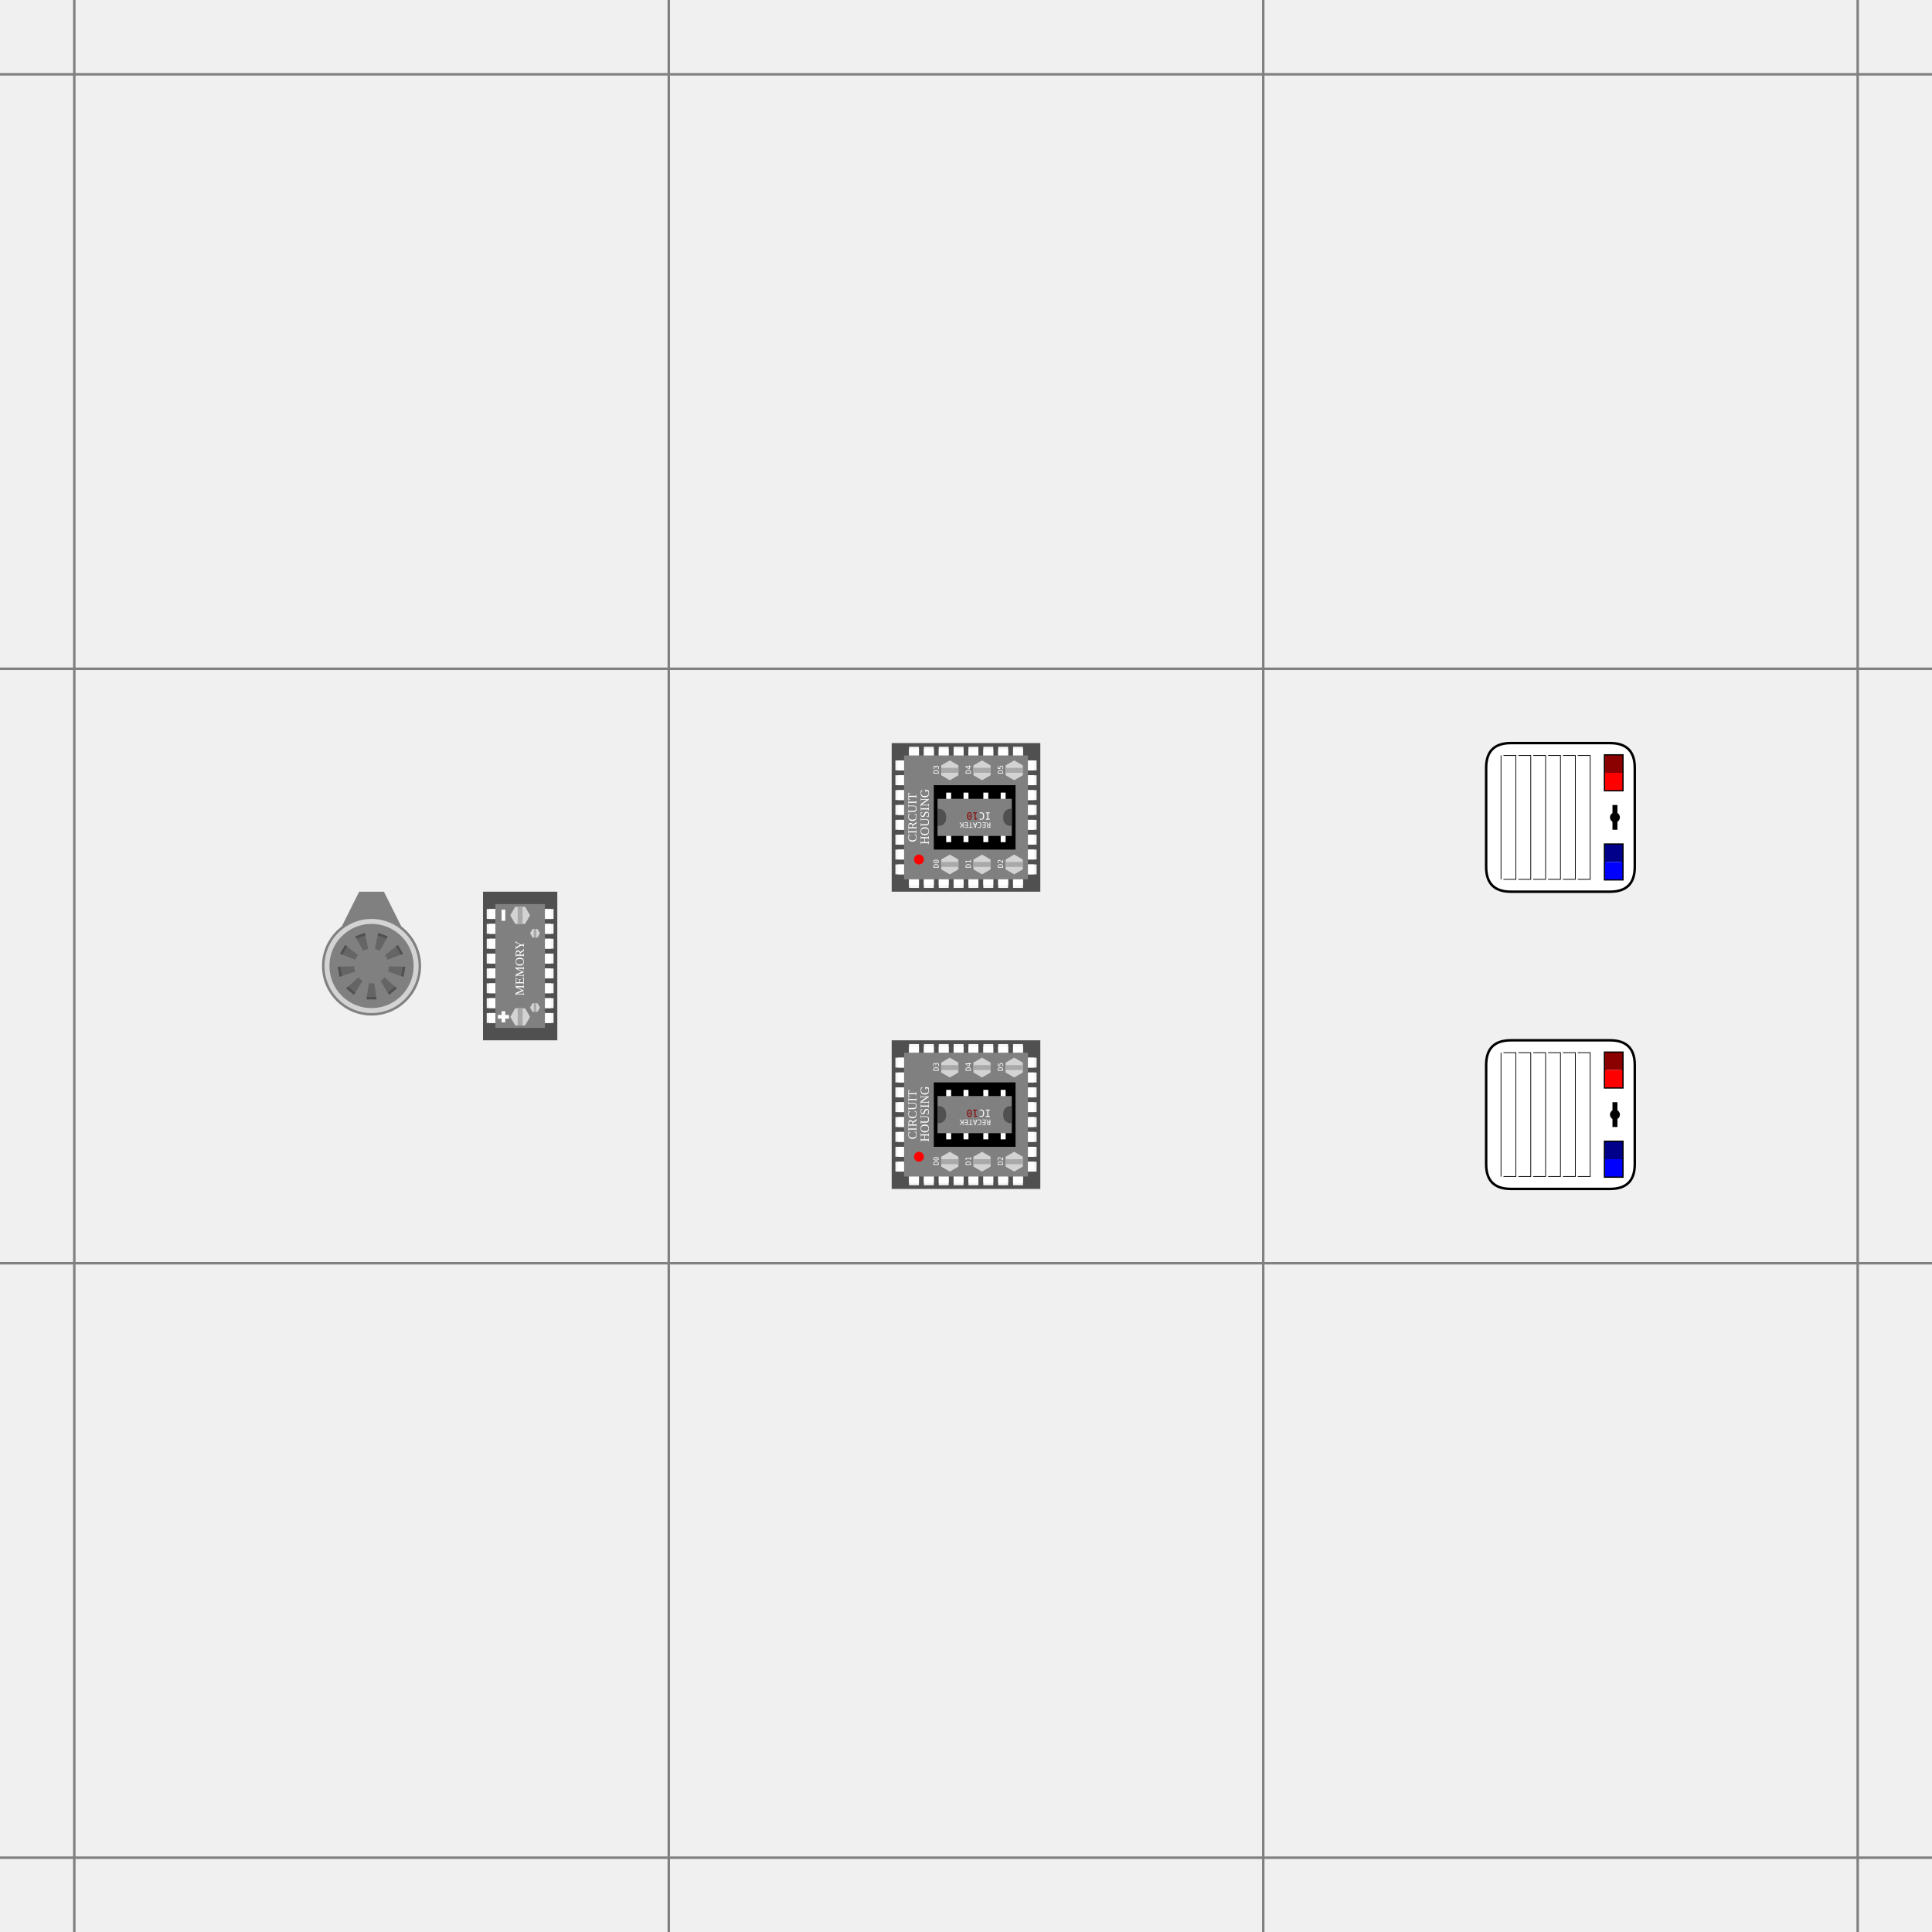
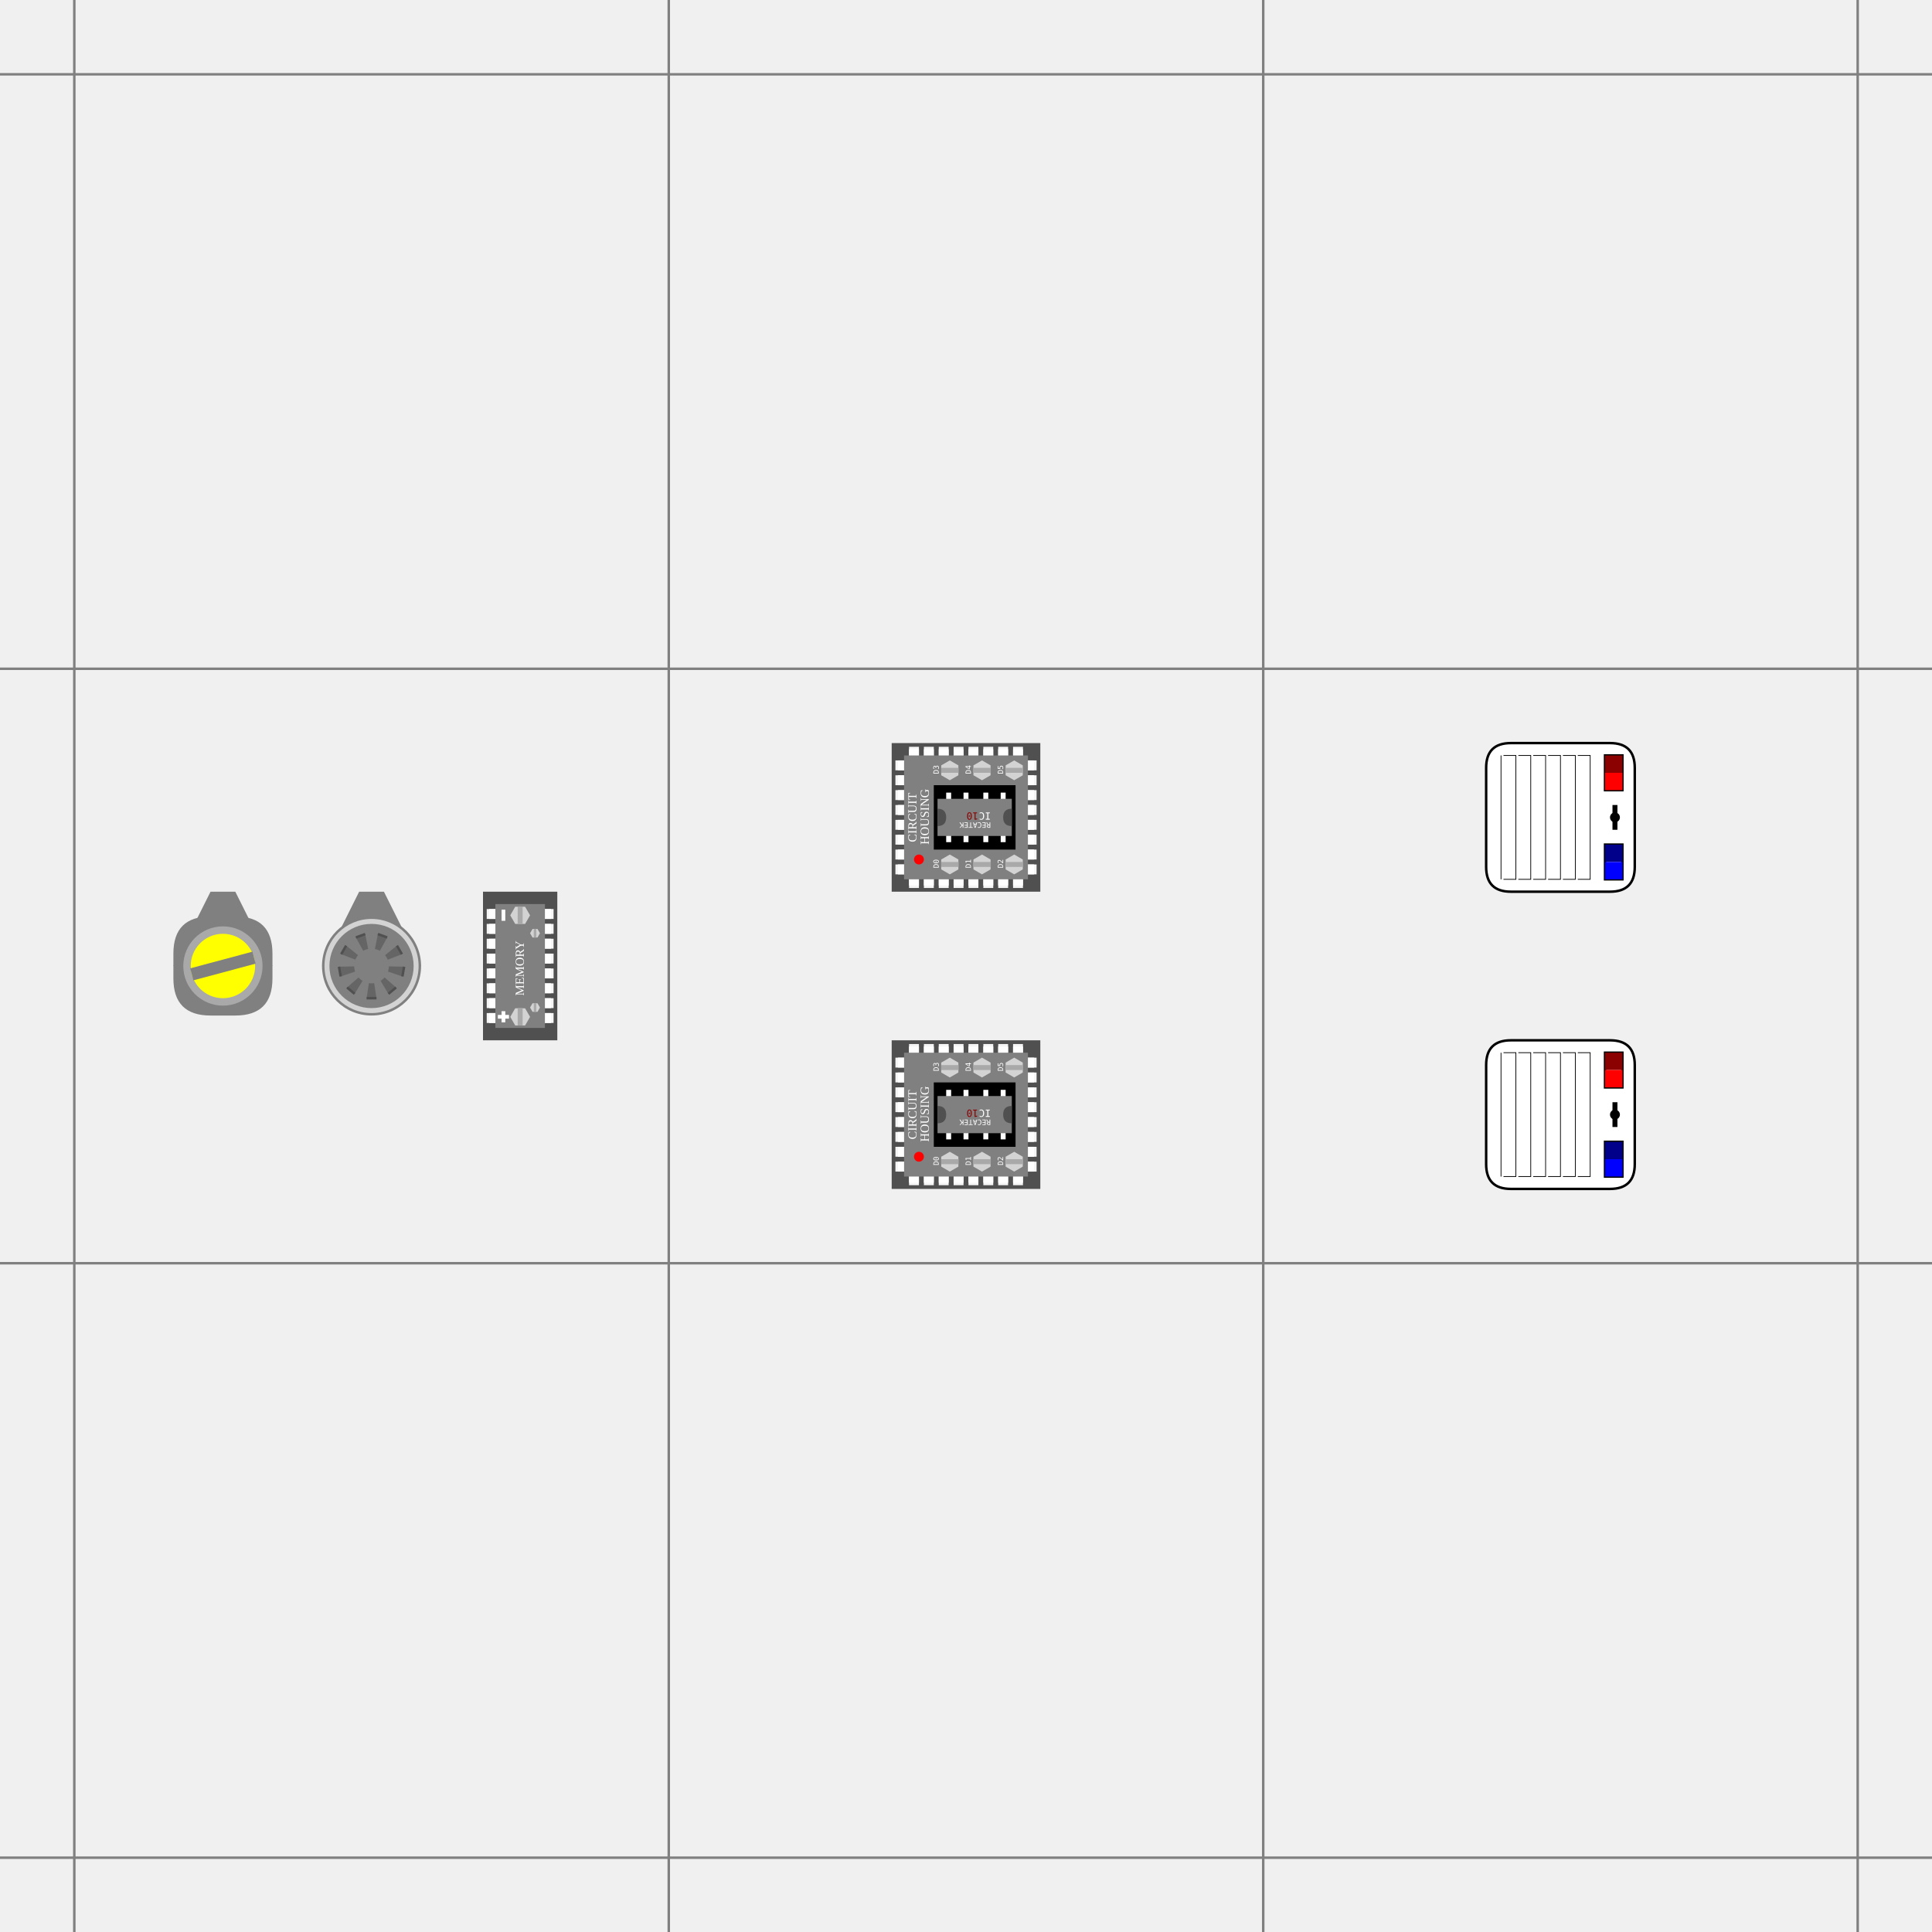
<svg xmlns="http://www.w3.org/2000/svg" version="1.1" width="780" height="780">
  <line x1="0" y1="30" x2="780" y2="30" stroke="grey" />
  <line x1="0" y1="270" x2="780" y2="270" stroke="grey" />
  <line x1="0" y1="510" x2="780" y2="510" stroke="grey" />
  <line x1="0" y1="750" x2="780" y2="750" stroke="grey" />
  <line x1="30" y1="0" x2="30" y2="780" stroke="grey" />
  <line x1="270" y1="0" x2="270" y2="780" stroke="grey" />
  <line x1="510" y1="0" x2="510" y2="780" stroke="grey" />
  <line x1="750" y1="0" x2="750" y2="780" stroke="grey" />
  <defs>
    <g id="ActiveVent">
      <path d="M 10 0 H 50 Q 60 0 60 10 V 50 Q 60 60 50 60 H 10 Q 0 60 0 50 V 10 Q 0 0 10 0" stroke="black" stroke-width="1" fill="white" />
      <rect width="14" height="7" x="5" y="5" stroke="black" fill="transparent" />
      <rect width="7" height="7" x="5" y="5" fill="darkred" />
      <rect width="7" height="7" x="12" y="5" fill="red" />
      <rect width="14" height="7" x="41" y="5" stroke="black" fill="transparent" />
      <rect width="7" height="7" x="41" y="5" fill="darkblue" />
      <rect width="7" height="7" x="48" y="5" fill="blue" />
      <line x1="25" y1="8" x2="35" y2="8" stroke="black" stroke-width="2" />
      <circle cx="30" cy="8" r="2" fill="black" />
      <path d="M 5 23 v -5 h 50 v 5" stroke="black" stroke-width="0.3" fill="transparent" />
      <path d="M 5 29 v -5 h 50 v 5" stroke="black" stroke-width="0.3" fill="transparent" />
      <path d="M 5 35 v -5 h 50 v 5" stroke="black" stroke-width="0.3" fill="transparent" />
      <path d="M 5 41 v -5 h 50 v 5" stroke="black" stroke-width="0.3" fill="transparent" />
      <path d="M 5 47 v -5 h 50 v 5" stroke="black" stroke-width="0.3" fill="transparent" />
      <path d="M 5 53 v -5 h 50 v 5" stroke="black" stroke-width="0.3" fill="transparent" />
      <path d="M 5 54 H 55" stroke="black" stroke-width="0.3" fill="transparent" />
    </g>
    <g id="GasSensor">
      <path d="M 10 30 L 25 60 L 35 60 L 50 30" fill="grey" />
      <circle cx="30" cy="30" r="20" fill="grey" />
      <circle cx="30" cy="30" r="19" fill="lightgrey" />
      <circle cx="30" cy="30" r="17" fill="grey" />
      <path d="M 28 17 L 30 30 L 32 17" transform="rotate(0 30,30)" fill="#656565" />
      <path d="M 28 17 L 30 30 L 32 17" transform="rotate(40 30,30)" fill="#656565" />
      <path d="M 28 17 L 30 30 L 32 17" transform="rotate(80 30,30)" fill="#656565" />
      <path d="M 28 17 L 30 30 L 32 17" transform="rotate(120 30,30)" fill="#656565" />
      <path d="M 28 17 L 30 30 L 32 17" transform="rotate(160 30,30)" fill="#656565" />
      <path d="M 28 17 L 30 30 L 32 17" transform="rotate(200 30,30)" fill="#656565" />
      <path d="M 28 17 L 30 30 L 32 17" transform="rotate(240 30,30)" fill="#656565" />
      <path d="M 28 17 L 30 30 L 32 17" transform="rotate(280 30,30)" fill="#656565" />
      <path d="M 28 17 L 30 30 L 32 17" transform="rotate(320 30,30)" fill="#656565" />
      <line x1="28" y1="17" x2="32" y2="17" transform="rotate(0 30,30)" stroke="#505050" />
      <line x1="28" y1="17" x2="32" y2="17" transform="rotate(40 30,30)" stroke="#505050" />
      <line x1="28" y1="17" x2="32" y2="17" transform="rotate(80 30,30)" stroke="#505050" />
      <line x1="28" y1="17" x2="32" y2="17" transform="rotate(120 30,30)" stroke="#505050" />
      <line x1="28" y1="17" x2="32" y2="17" transform="rotate(160 30,30)" stroke="#505050" />
      <line x1="28" y1="17" x2="32" y2="17" transform="rotate(200 30,30)" stroke="#505050" />
      <line x1="28" y1="17" x2="32" y2="17" transform="rotate(240 30,30)" stroke="#505050" />
      <line x1="28" y1="17" x2="32" y2="17" transform="rotate(280 30,30)" stroke="#505050" />
      <line x1="28" y1="17" x2="32" y2="17" transform="rotate(320 30,30)" stroke="#505050" />
      <circle cx="30" cy="30" r="7" fill="grey" />
    </g>
    <g id="ICHousing">
      <rect width="60" height="60" x="0" y="0" fill="#505050" />
      <rect width="4" height="57" x="7" y="1.5" fill="whitesmoke" />
      <rect width="4" height="57" x="13" y="1.5" fill="whitesmoke" />
      <rect width="4" height="57" x="19" y="1.5" fill="whitesmoke" />
      <rect width="4" height="57" x="25" y="1.5" fill="whitesmoke" />
      <rect width="4" height="57" x="31" y="1.5" fill="whitesmoke" />
      <rect width="4" height="57" x="37" y="1.5" fill="whitesmoke" />
      <rect width="4" height="57" x="43" y="1.5" fill="whitesmoke" />
      <rect width="4" height="57" x="49" y="1.5" fill="whitesmoke" />
      <rect width="4" height="55" x="7" y="2.5" fill="white" />
      <rect width="4" height="55" x="13" y="2.5" fill="white" />
      <rect width="4" height="55" x="19" y="2.5" fill="white" />
      <rect width="4" height="55" x="25" y="2.5" fill="white" />
      <rect width="4" height="55" x="31" y="2.5" fill="white" />
      <rect width="4" height="55" x="37" y="2.5" fill="white" />
      <rect width="4" height="55" x="43" y="2.5" fill="white" />
      <rect width="4" height="55" x="49" y="2.5" fill="white" />
      <rect width="57" height="4" x="1.5" y="7" fill="whitesmoke" />
      <rect width="57" height="4" x="1.5" y="13" fill="whitesmoke" />
      <rect width="57" height="4" x="1.5" y="19" fill="whitesmoke" />
      <rect width="57" height="4" x="1.5" y="25" fill="whitesmoke" />
      <rect width="57" height="4" x="1.5" y="31" fill="whitesmoke" />
      <rect width="57" height="4" x="1.5" y="37" fill="whitesmoke" />
      <rect width="57" height="4" x="1.5" y="43" fill="whitesmoke" />
      <rect width="57" height="4" x="1.5" y="49" fill="whitesmoke" />
      <rect width="55" height="4" x="2.5" y="7" fill="white" />
      <rect width="55" height="4" x="2.5" y="13" fill="white" />
      <rect width="55" height="4" x="2.5" y="19" fill="white" />
      <rect width="55" height="4" x="2.5" y="25" fill="white" />
      <rect width="55" height="4" x="2.5" y="31" fill="white" />
      <rect width="55" height="4" x="2.5" y="37" fill="white" />
      <rect width="55" height="4" x="2.5" y="43" fill="white" />
      <rect width="55" height="4" x="2.5" y="49" fill="white" />
      <rect width="50" height="50" x="5" y="5" fill="grey" />
      <circle cx="13" cy="11" r="2" fill="red" />
      <text x="20" y="10" font-size="5" fill="white">CIRCUIT</text>
      <text x="19" y="15" font-size="5" fill="white">HOUSING</text>
      <path d="M 9 20 l 4 0 l 2 3.46 l -2 3.46 l -4 0 l -2 -3.46 l 2 -3.46" fill="lightgrey" />
      <rect width="2" height="7" x="10" y="20" fill="darkgrey" />
      <text x="9.5" y="19" font-size="3" fill="white" font-family="monospace">D0</text>
      <path d="M 9 33 l 4 0 l 2 3.46 l -2 3.46 l -4 0 l -2 -3.46 l 2 -3.46" fill="lightgrey" />
      <rect width="2" height="7" x="10" y="33" fill="darkgrey" />
      <text x="9.5" y="32" font-size="3" fill="white" font-family="monospace">D1</text>
      <path d="M 9 46 l 4 0 l 2 3.46 l -2 3.46 l -4 0 l -2 -3.46 l 2 -3.46" fill="lightgrey" />
      <rect width="2" height="7" x="10" y="46" fill="darkgrey" />
      <text x="9.5" y="45" font-size="3" fill="white" font-family="monospace">D2</text>
      <path d="M 47 20 l 4 0 l 2 3.46 l -2 3.46 l -4 0 l -2 -3.46 l 2 -3.46" fill="lightgrey" />
      <rect width="2" height="7" x="48" y="20" fill="darkgrey" />
      <text x="47.5" y="19" font-size="3" fill="white" font-family="monospace">D3</text>
      <path d="M 47 33 l 4 0 l 2 3.46 l -2 3.46 l -4 0 l -2 -3.46 l 2 -3.46" fill="lightgrey" />
      <rect width="2" height="7" x="48" y="33" fill="darkgrey" />
      <text x="47.5" y="32" font-size="3" fill="white" font-family="monospace">D4</text>
      <path d="M 47 46 l 4 0 l 2 3.46 l -2 3.46 l -4 0 l -2 -3.46 l 2 -3.46" fill="lightgrey" />
      <rect width="2" height="7" x="48" y="46" fill="darkgrey" />
      <text x="47.5" y="45" font-size="3" fill="white" font-family="monospace">D5</text>
      <rect width="26" height="33" x="17" y="17" fill="black" />
      <rect width="20" height="2" x="20" y="22" fill="white" />
      <rect width="20" height="2" x="20" y="29" fill="white" />
      <rect width="20" height="2" x="20" y="37" fill="white" />
      <rect width="20" height="2" x="20" y="44" fill="white" />
      <rect width="15" height="30" x="22.5" y="18.5" fill="grey" />
      <path d="M 26.5 18.5 q 0 3.5 3.5 3.5 q 3.5 0 3.5 -3.5" fill="#505050" />
      <path d="M 26.5 48.5 q 0 -3.5 3.5 -3.5 q 3.5 0 3.5 3.5" fill="#505050" />
      <text x="28" y="40" transform="rotate(-90 28,40)" font-size="3" fill="white" font-family="monospace">RECATEK</text>
      <text x="32" y="40" transform="rotate(-90 32,40)" font-size="4" fill="white" font-family="monospace">IC</text>
      <text x="32" y="35" transform="rotate(-90 32,35)" font-size="4" fill="darkred" font-family="monospace">10</text>
    </g>
    <g id="Memory">
      <rect width="60" height="30" x="0" y="15" fill="#505050" />
      <rect width="4" height="27" x="7" y="16.5" fill="whitesmoke" />
      <rect width="4" height="27" x="13" y="16.5" fill="whitesmoke" />
      <rect width="4" height="27" x="19" y="16.5" fill="whitesmoke" />
      <rect width="4" height="27" x="25" y="16.5" fill="whitesmoke" />
      <rect width="4" height="27" x="31" y="16.5" fill="whitesmoke" />
      <rect width="4" height="27" x="37" y="16.5" fill="whitesmoke" />
      <rect width="4" height="27" x="43" y="16.5" fill="whitesmoke" />
      <rect width="4" height="27" x="49" y="16.5" fill="whitesmoke" />
      <rect width="4" height="25" x="7" y="17.5" fill="white" />
      <rect width="4" height="25" x="13" y="17.5" fill="white" />
      <rect width="4" height="25" x="19" y="17.5" fill="white" />
      <rect width="4" height="25" x="25" y="17.5" fill="white" />
      <rect width="4" height="25" x="31" y="17.5" fill="white" />
      <rect width="4" height="25" x="37" y="17.5" fill="white" />
      <rect width="4" height="25" x="43" y="17.5" fill="white" />
      <rect width="4" height="25" x="49" y="17.5" fill="white" />
      <rect width="50" height="20" x="5" y="20" fill="grey" />
      <text x="18" y="31.5" font-size="5" fill="white">MEMORY</text>
      <rect width="1.5" height="4.5" x="8.75" y="21" fill="white" />
      <rect width="4.5" height="1.5" x="7.25" y="22.5" fill="white" />
      <rect width="4.5" height="1.5" x="48.25" y="22.5" fill="white" />
      <path d="M 6 28 l 3.46 -2 l 3.46 2 l 0 4 l -3.46 2 l -3.46 -2 l 0 -4" fill="lightgrey" />
      <rect width="7" height="2" x="6" y="29" fill="darkgrey" />
      <path d="M 47 28 l 3.46 -2 l 3.46 2 l 0 4 l -3.46 2 l -3.46 -2 l 0 -4" fill="lightgrey" />
      <rect width="7" height="2" x="47" y="29" fill="darkgrey" />
      <path d="M 11.5 35 l 1.73 -1 l 1.73 1 l 0 2 l -1.73 1 l -1.73 -1 l 0 -2" fill="lightgrey" />
      <rect width="3.5" height="1" x="11.5" y="35.5" fill="darkgrey" />
      <path d="M 41.5 35 l 1.73 -1 l 1.73 1 l 0 2 l -1.73 1 l -1.73 -1 l 0 -2" fill="lightgrey" />
      <rect width="3.5" height="1" x="41.5" y="35.5" fill="darkgrey" />
    </g>
+     <g id="FlashingLight">
+       <path d="M 10 30 L 25 60 L 35 60 L 50 30" fill="grey" />
+       <path d="M 30 10 l 5 0 q 15 0 15 15 l 0 10 q 0 15 -15 15 l -10 0 q -15 0 -15 -15 l 0 -10 q 0 -15 15 -15 l 5 0" fill="grey" />
+       <circle cx="30" cy="30" r="16" fill="darkgrey" />
+       <circle cx="30" cy="30" r="13" fill="yellow" />
+       <rect width="26" height="5" x="17" y="27.5" transform="rotate(-15 30,30)" fill="grey" />
+     </g>
  </defs>
  <use href="#ActiveVent" transform="rotate(90 630,330)" x="600" y="300" />
  <use href="#ActiveVent" transform="rotate(90 630,450)" x="600" y="420" />
  <use href="#Memory" transform="rotate(-90 210,390)" x="180" y="360" />
  <use href="#GasSensor" transform="rotate(180 150,390)" x="120" y="360" />
+   <use href="#FlashingLight" transform="rotate(180 90,390)" x="60" y="360" />
  <use href="#ICHousing" transform="rotate(-90 390,330)" x="360" y="300" />
  <use href="#ICHousing" transform="rotate(-90 390,450)" x="360" y="420" />
</svg>
